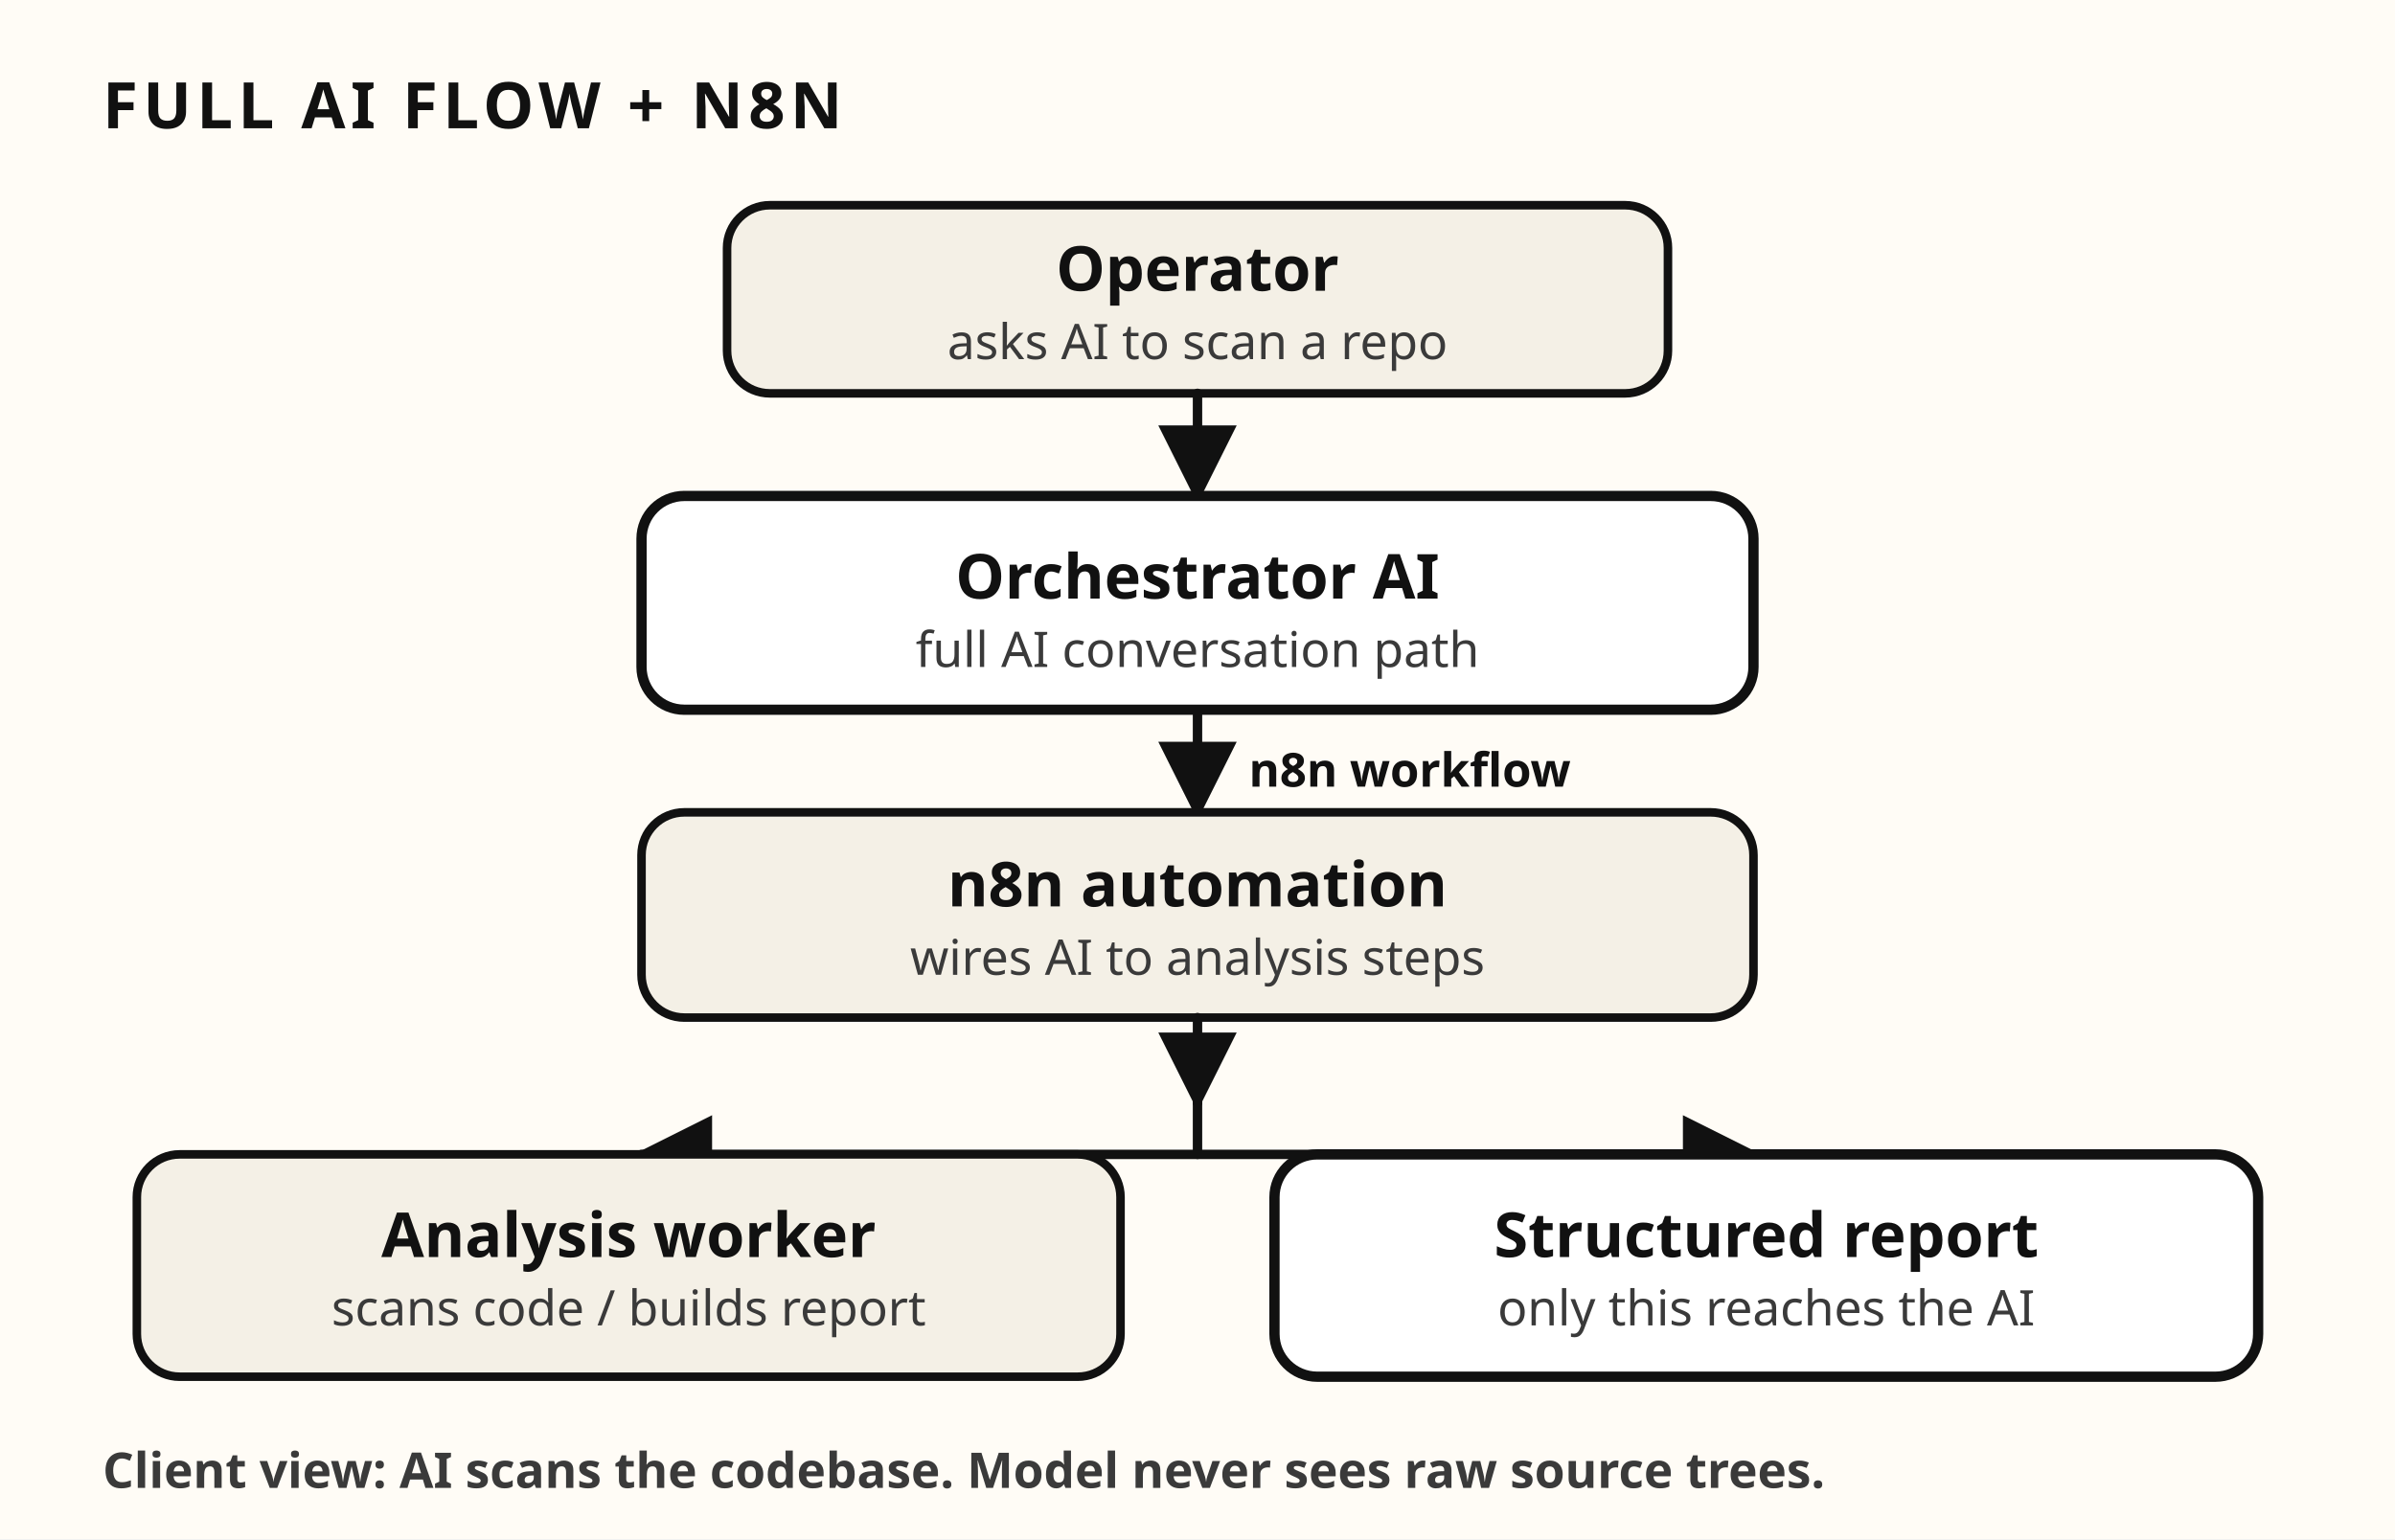
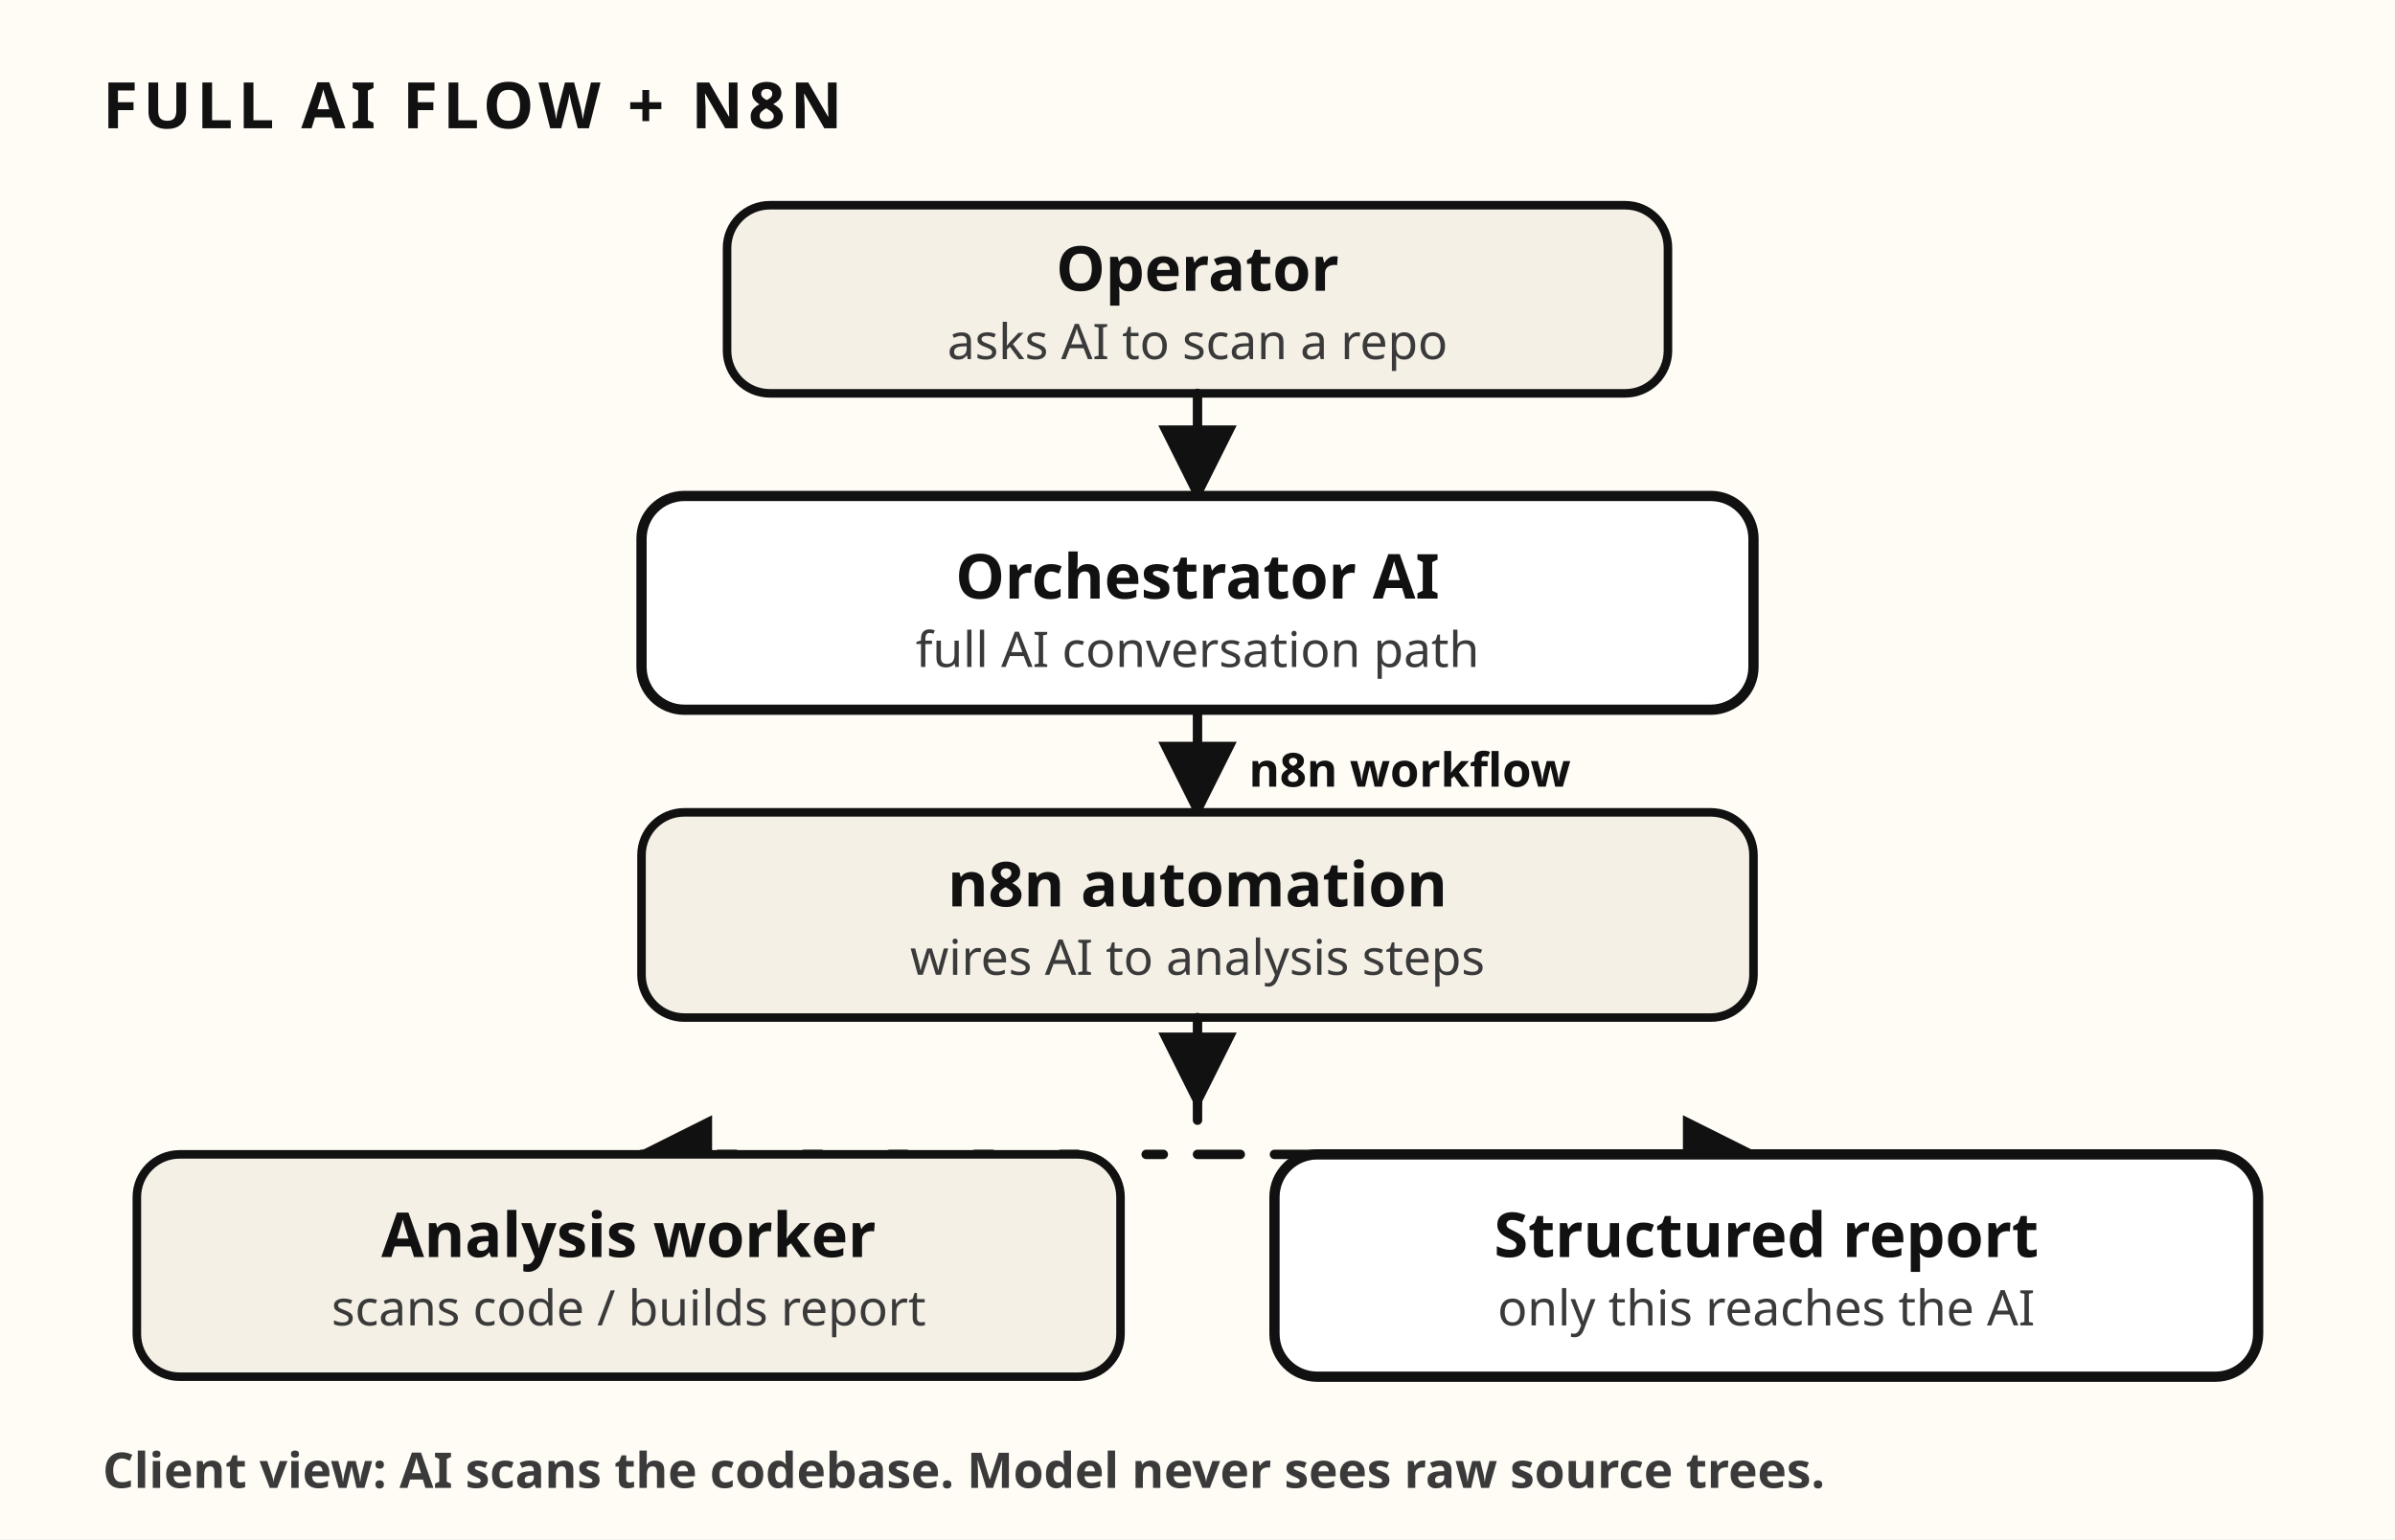
<svg xmlns="http://www.w3.org/2000/svg" viewBox="0 0 560 360" role="img" aria-labelledby="t d">
  <defs>
    <marker id="a" viewBox="0 0 12 12" refX="10" refY="6" markerWidth="10" markerHeight="10" orient="auto-start-reverse">
      <path d="M1 1 L11 6 L1 11 Z" fill="#111" />
    </marker>
    <style>
      .bg { fill:#fffcf6; }
      .b { fill:#f4f0e6; stroke:#111; stroke-width:2; }
      .hi { fill:#fff; stroke:#111; stroke-width:2.4; }
      .out { fill:none; stroke:#111; stroke-width:1.6; stroke-dasharray:6 5; }
      .plane { fill:none; stroke:#111; stroke-width:1.8; stroke-dasharray:7 5; }
      .cloud { fill:none; stroke:#111; stroke-width:1.6; stroke-dasharray:6 5; }
      .title { font-family:Segoe UI,system-ui,sans-serif; font-size:15px; font-weight:800; letter-spacing:0.08em; fill:#111; }
      .lab { font-family:Segoe UI,system-ui,sans-serif; font-size:14.5px; font-weight:800; fill:#111; }
      .sub { font-family:Segoe UI,system-ui,sans-serif; font-size:11.5px; font-weight:500; fill:#3a3a3a; }
      .cap { font-family:Segoe UI,system-ui,sans-serif; font-size:11px; font-weight:800; letter-spacing:0.12em; fill:#111; }
-       .line { stroke:#111; stroke-width:2.2; fill:none; marker-end:url(#a); stroke-linecap:round; stroke-linejoin:round; }
+       .line {
+         stroke:#111; stroke-width:2.2; fill:none; marker-end:url(#a);
+         stroke-linecap:round; stroke-linejoin:round;
+         stroke-dasharray:9 11;
+         animation: flow 1.05s linear infinite;
+       }
+       /* RAG / corpus / ingest: slower packets */
+       .line.ingest {
+         stroke-dasharray: 4 16;
+         animation: flow 1.7s linear infinite;
+       }
+       /* Return / report path: slightly quicker */
+       .line.return {
+         stroke-dasharray: 10 8;
+         animation: flow 0.85s linear infinite;
+       }
+       .hi.pulse {
+         animation: node-pulse 2.6s ease-in-out infinite;
+       }
+       .lbl.flow-lbl {
+         animation: lbl-pulse 2.2s ease-in-out infinite;
+       }
      .lbl { font-family:Segoe UI,system-ui,sans-serif; font-size:11px; font-weight:700; fill:#111; }
      .foot { font-family:Segoe UI,system-ui,sans-serif; font-size:11.5px; font-weight:600; fill:#3a3a3a; }
+       @keyframes flow {
+         to { stroke-dashoffset: -20; }
+       }
+       @keyframes node-pulse {
+         0%, 100% { stroke-width: 2.4; }
+         50% { stroke-width: 3.4; }
+       }
+       @keyframes lbl-pulse {
+         0%, 100% { opacity: 0.55; }
+         50% { opacity: 1; }
+       }
+       @media (prefers-reduced-motion: reduce) {
+         .line, .line.ingest, .line.return, .hi.pulse, .lbl.flow-lbl { animation: none; }
+         .line, .line.ingest, .line.return { stroke-dasharray: none; }
+       }
    </style>
  </defs>
  <rect class="bg" width="560" height="360" />
  <text x="24" y="30" class="title">FULL AI FLOW + N8N</text>
  <rect class="b" x="170" y="48" width="220" height="44" rx="10" />
  <text x="280" y="68" text-anchor="middle" class="lab">Operator</text>
  <text x="280" y="84" text-anchor="middle" class="sub">asks AI to scan a repo</text>
  <line class="line" x1="280" y1="92" x2="280" y2="116" />
  <rect class="hi" x="150" y="116" width="260" height="50" rx="10" />
  <text x="280" y="140" text-anchor="middle" class="lab">Orchestrator AI</text>
  <text x="280" y="156" text-anchor="middle" class="sub">full AI conversation path</text>
  <line class="line" x1="280" y1="166" x2="280" y2="190" />
  <text x="292" y="184" class="lbl">n8n workflow</text>
  <rect class="b" x="150" y="190" width="260" height="48" rx="10" />
  <text x="280" y="212" text-anchor="middle" class="lab">n8n automation</text>
  <text x="280" y="228" text-anchor="middle" class="sub">wires AI to analysis steps</text>
-   <line class="line" x1="280" y1="238" x2="280" y2="258" />
-   <path class="line" d="M280 258 V270 H150" />
-   <path class="line" d="M280 270 H410" />
+   <line class="line ingest" x1="280" y1="238" x2="280" y2="258" />
+   <path class="line ingest" d="M280 258 V270 H150" />
+   <path class="line return" d="M280 270 H410" />
  <rect class="b" x="32" y="270" width="230" height="52" rx="10" />
  <text x="147" y="294" text-anchor="middle" class="lab">Analysis worker</text>
  <text x="147" y="310" text-anchor="middle" class="sub">scans code / builds report</text>
-   <rect class="hi" x="298" y="270" width="230" height="52" rx="10" />
+   <rect class="hi pulse" x="298" y="270" width="230" height="52" rx="10" />
  <text x="413" y="294" text-anchor="middle" class="lab">Structured report</text>
  <text x="413" y="310" text-anchor="middle" class="sub">only this reaches the AI</text>
  <text x="24" y="348" class="foot">Client view: AI scans the codebase. Model never sees raw source trees.</text>
</svg>
